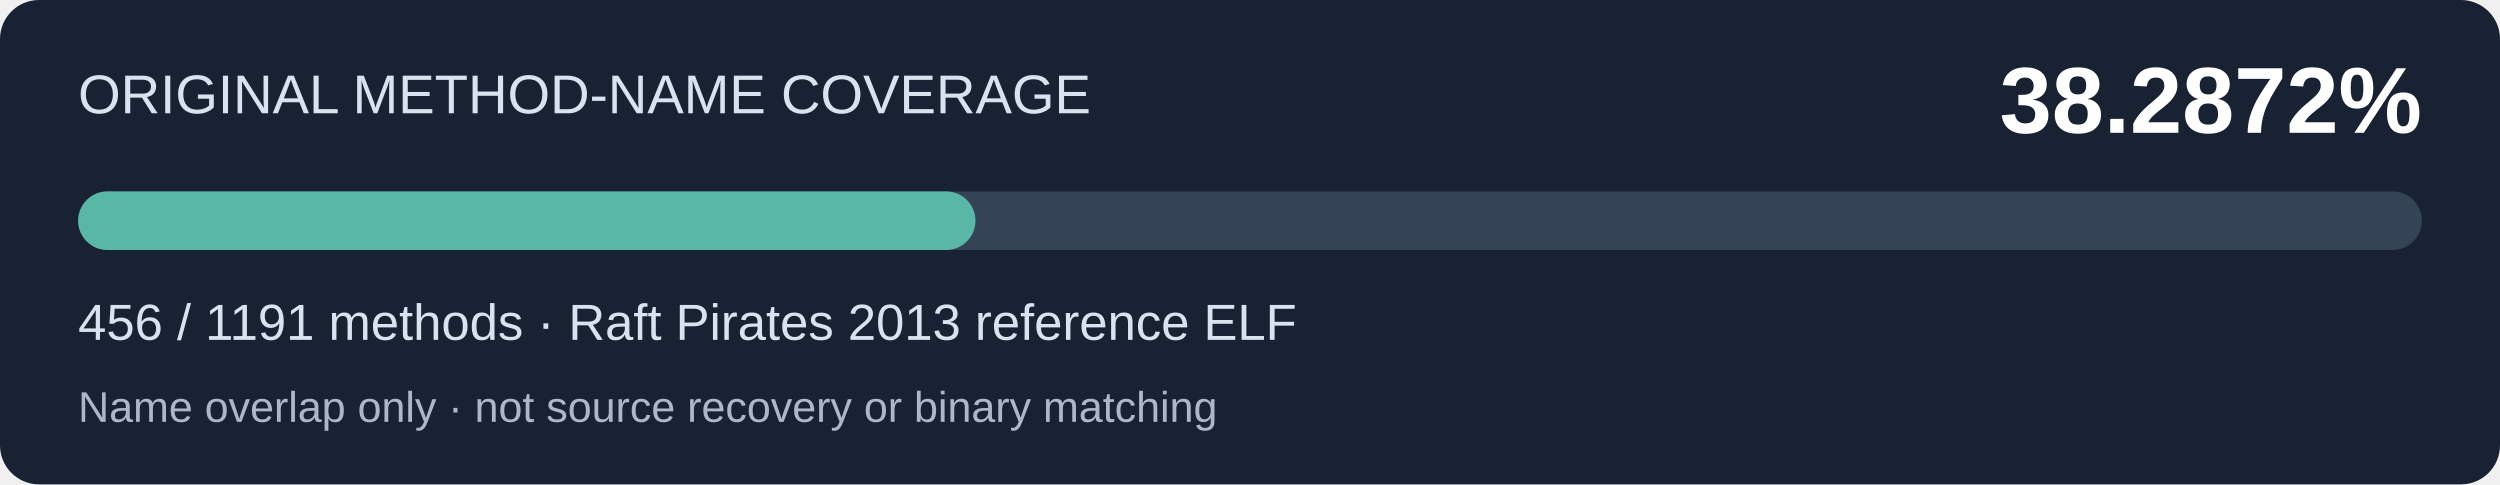
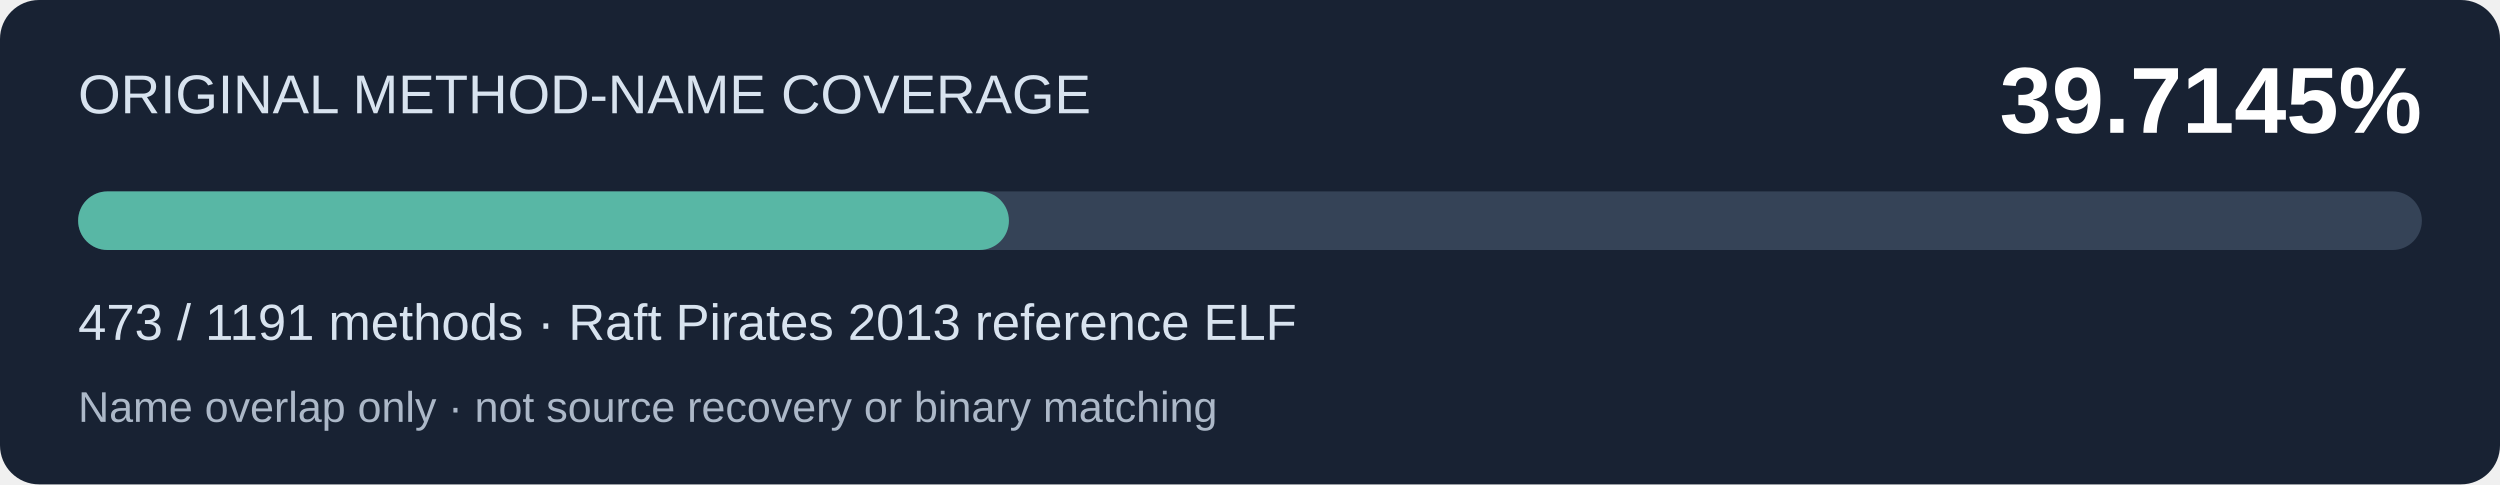
<svg xmlns="http://www.w3.org/2000/svg" width="640" height="124" viewBox="0 0 640 124" role="img" aria-labelledby="title description">
  <rect width="640" height="124" rx="10" fill="#182233" />
  <text x="20" y="29" fill="#d8e3ef" font-family="Verdana,Arial,sans-serif" font-size="14">ORIGINAL METHOD-NAME COVERAGE</text>
-   <text x="620" y="34" text-anchor="end" fill="#ffffff" font-family="Verdana,Arial,sans-serif" font-size="24" font-weight="bold">38.2872%</text>
+   <text x="620" y="34" text-anchor="end" fill="#ffffff" font-family="Verdana,Arial,sans-serif" font-size="24" font-weight="bold">39.7145%</text>
  <rect x="20" y="49" width="600" height="15" rx="7.5" fill="#354357" />
-   <rect x="20" y="49" width="229.723" height="15" rx="7.5" fill="#58b7a5" />
-   <text x="20" y="87" fill="#d8e3ef" font-family="Verdana,Arial,sans-serif" font-size="13">456 / 1191 methods · Raft Pirates 2013 reference ELF</text>
+   <rect x="20" y="49" width="238.287" height="15" rx="7.5" fill="#58b7a5" />
+   <text x="20" y="87" fill="#d8e3ef" font-family="Verdana,Arial,sans-serif" font-size="13">473 / 1191 methods · Raft Pirates 2013 reference ELF</text>
  <text x="20" y="108" fill="#acb8c8" font-family="Verdana,Arial,sans-serif" font-size="11">Name overlap only · not source recovery or binary matching</text>
</svg>
